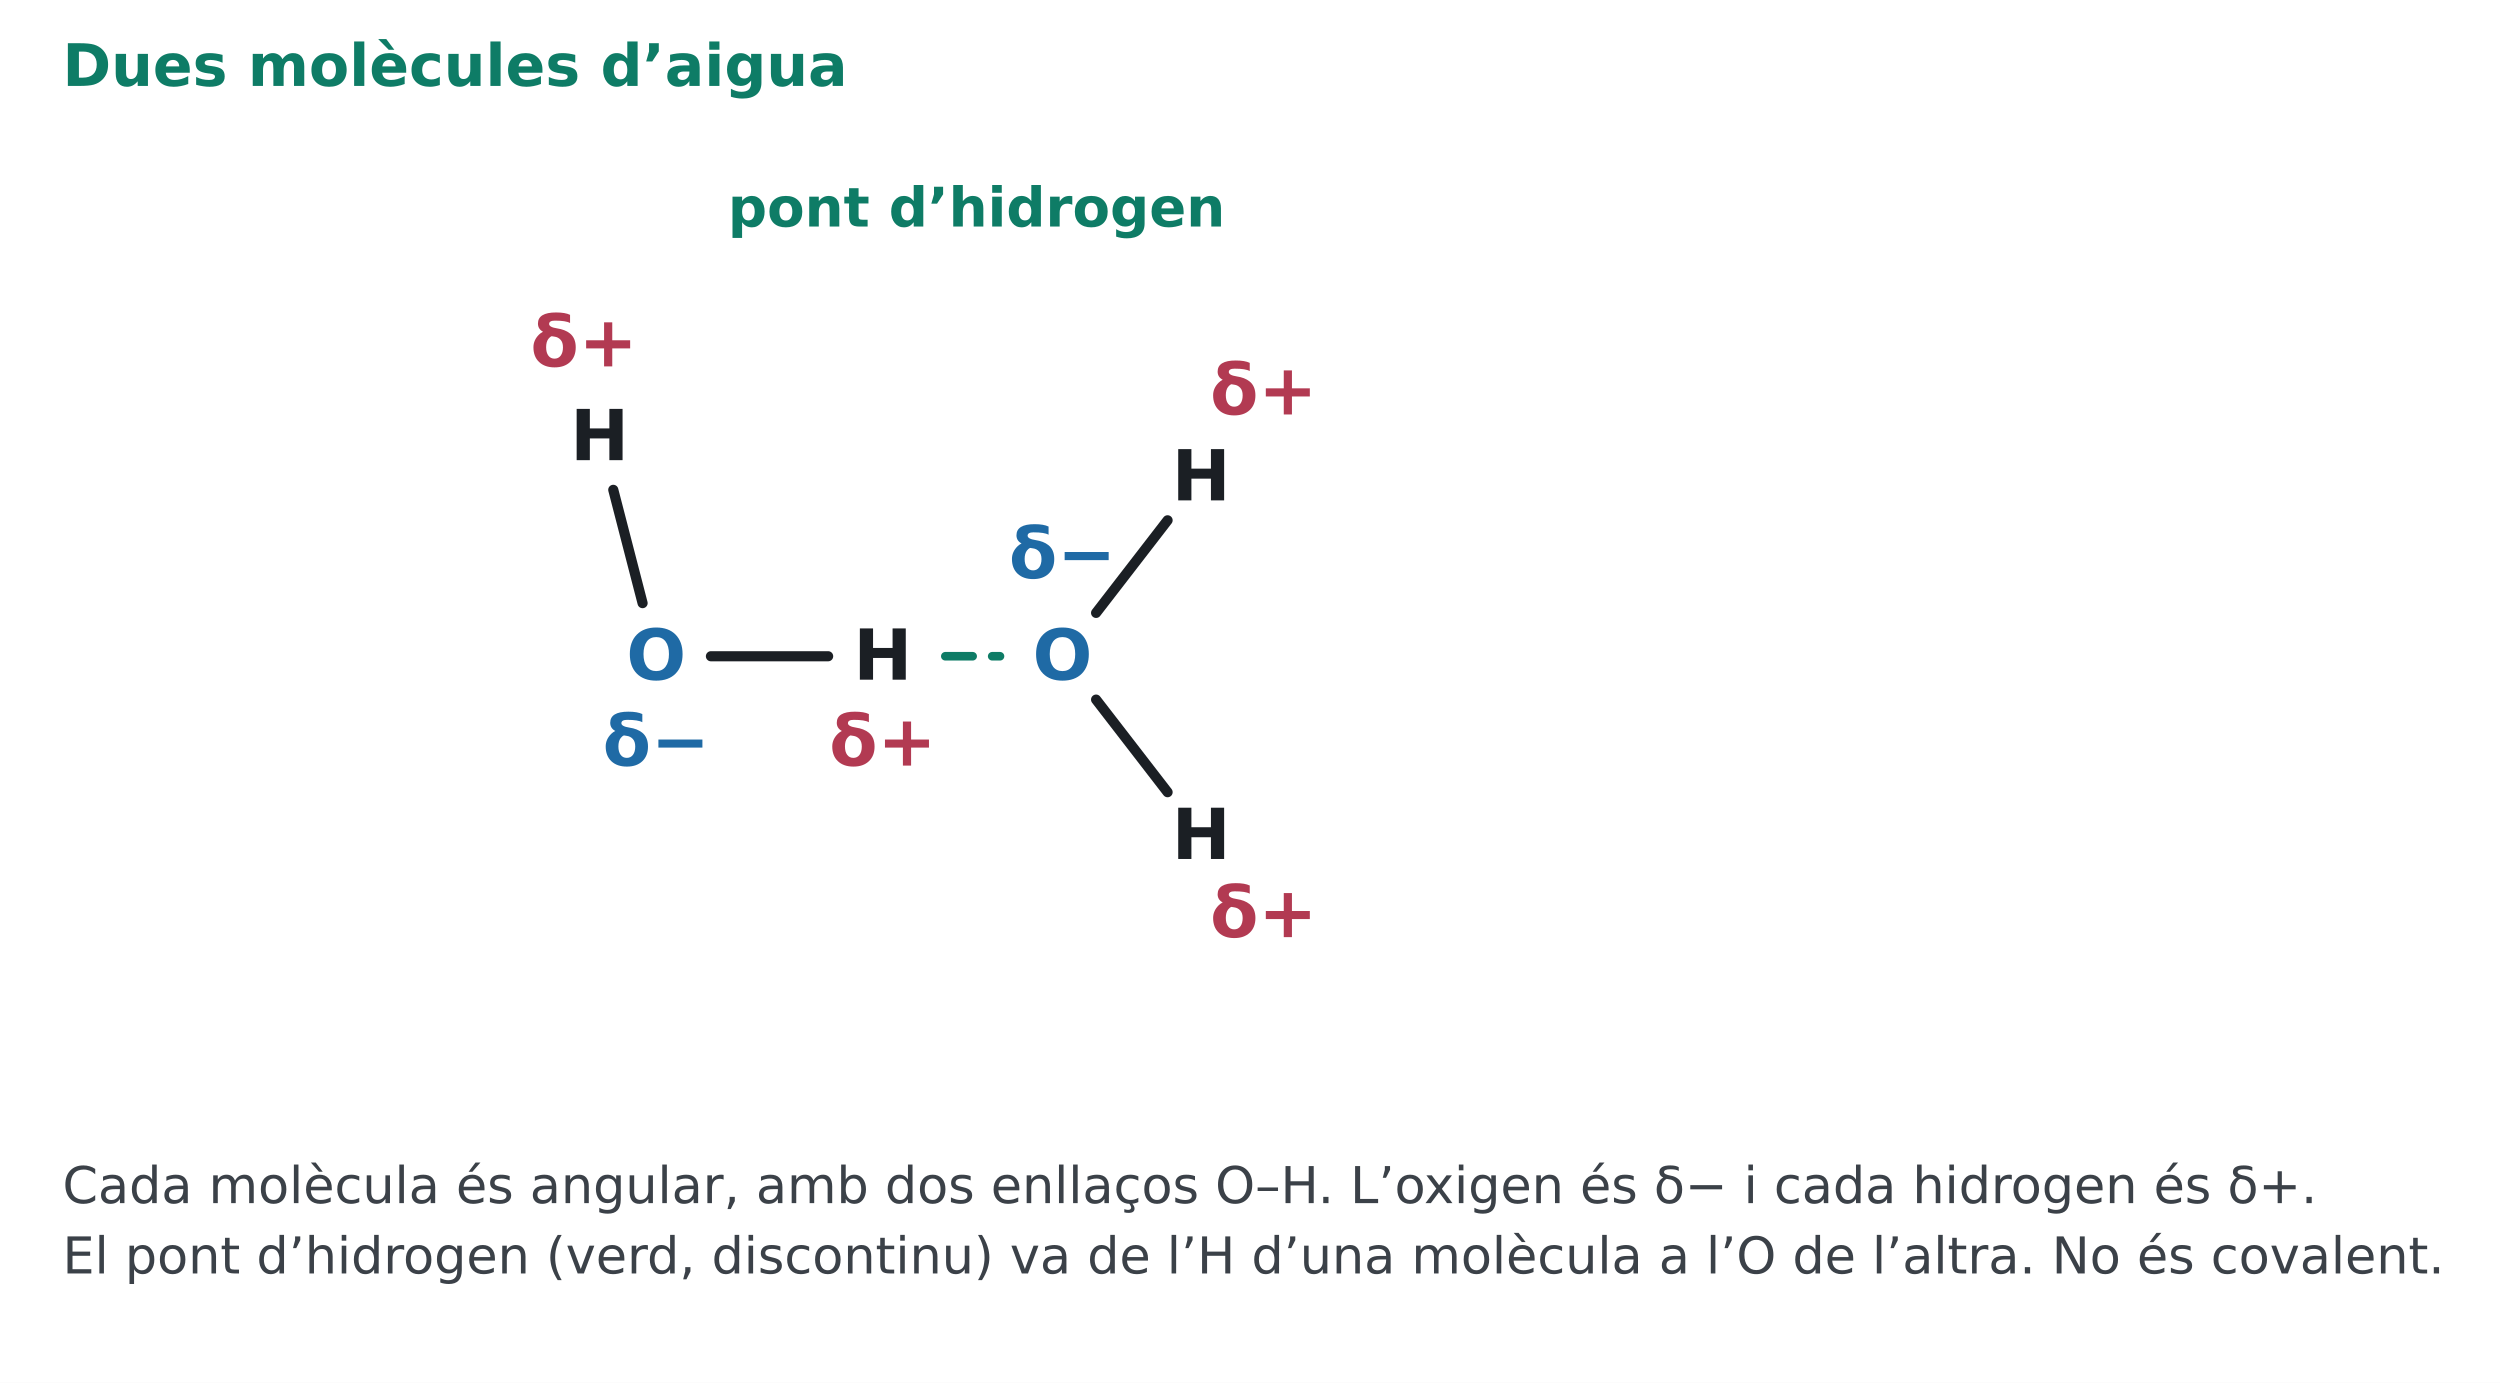
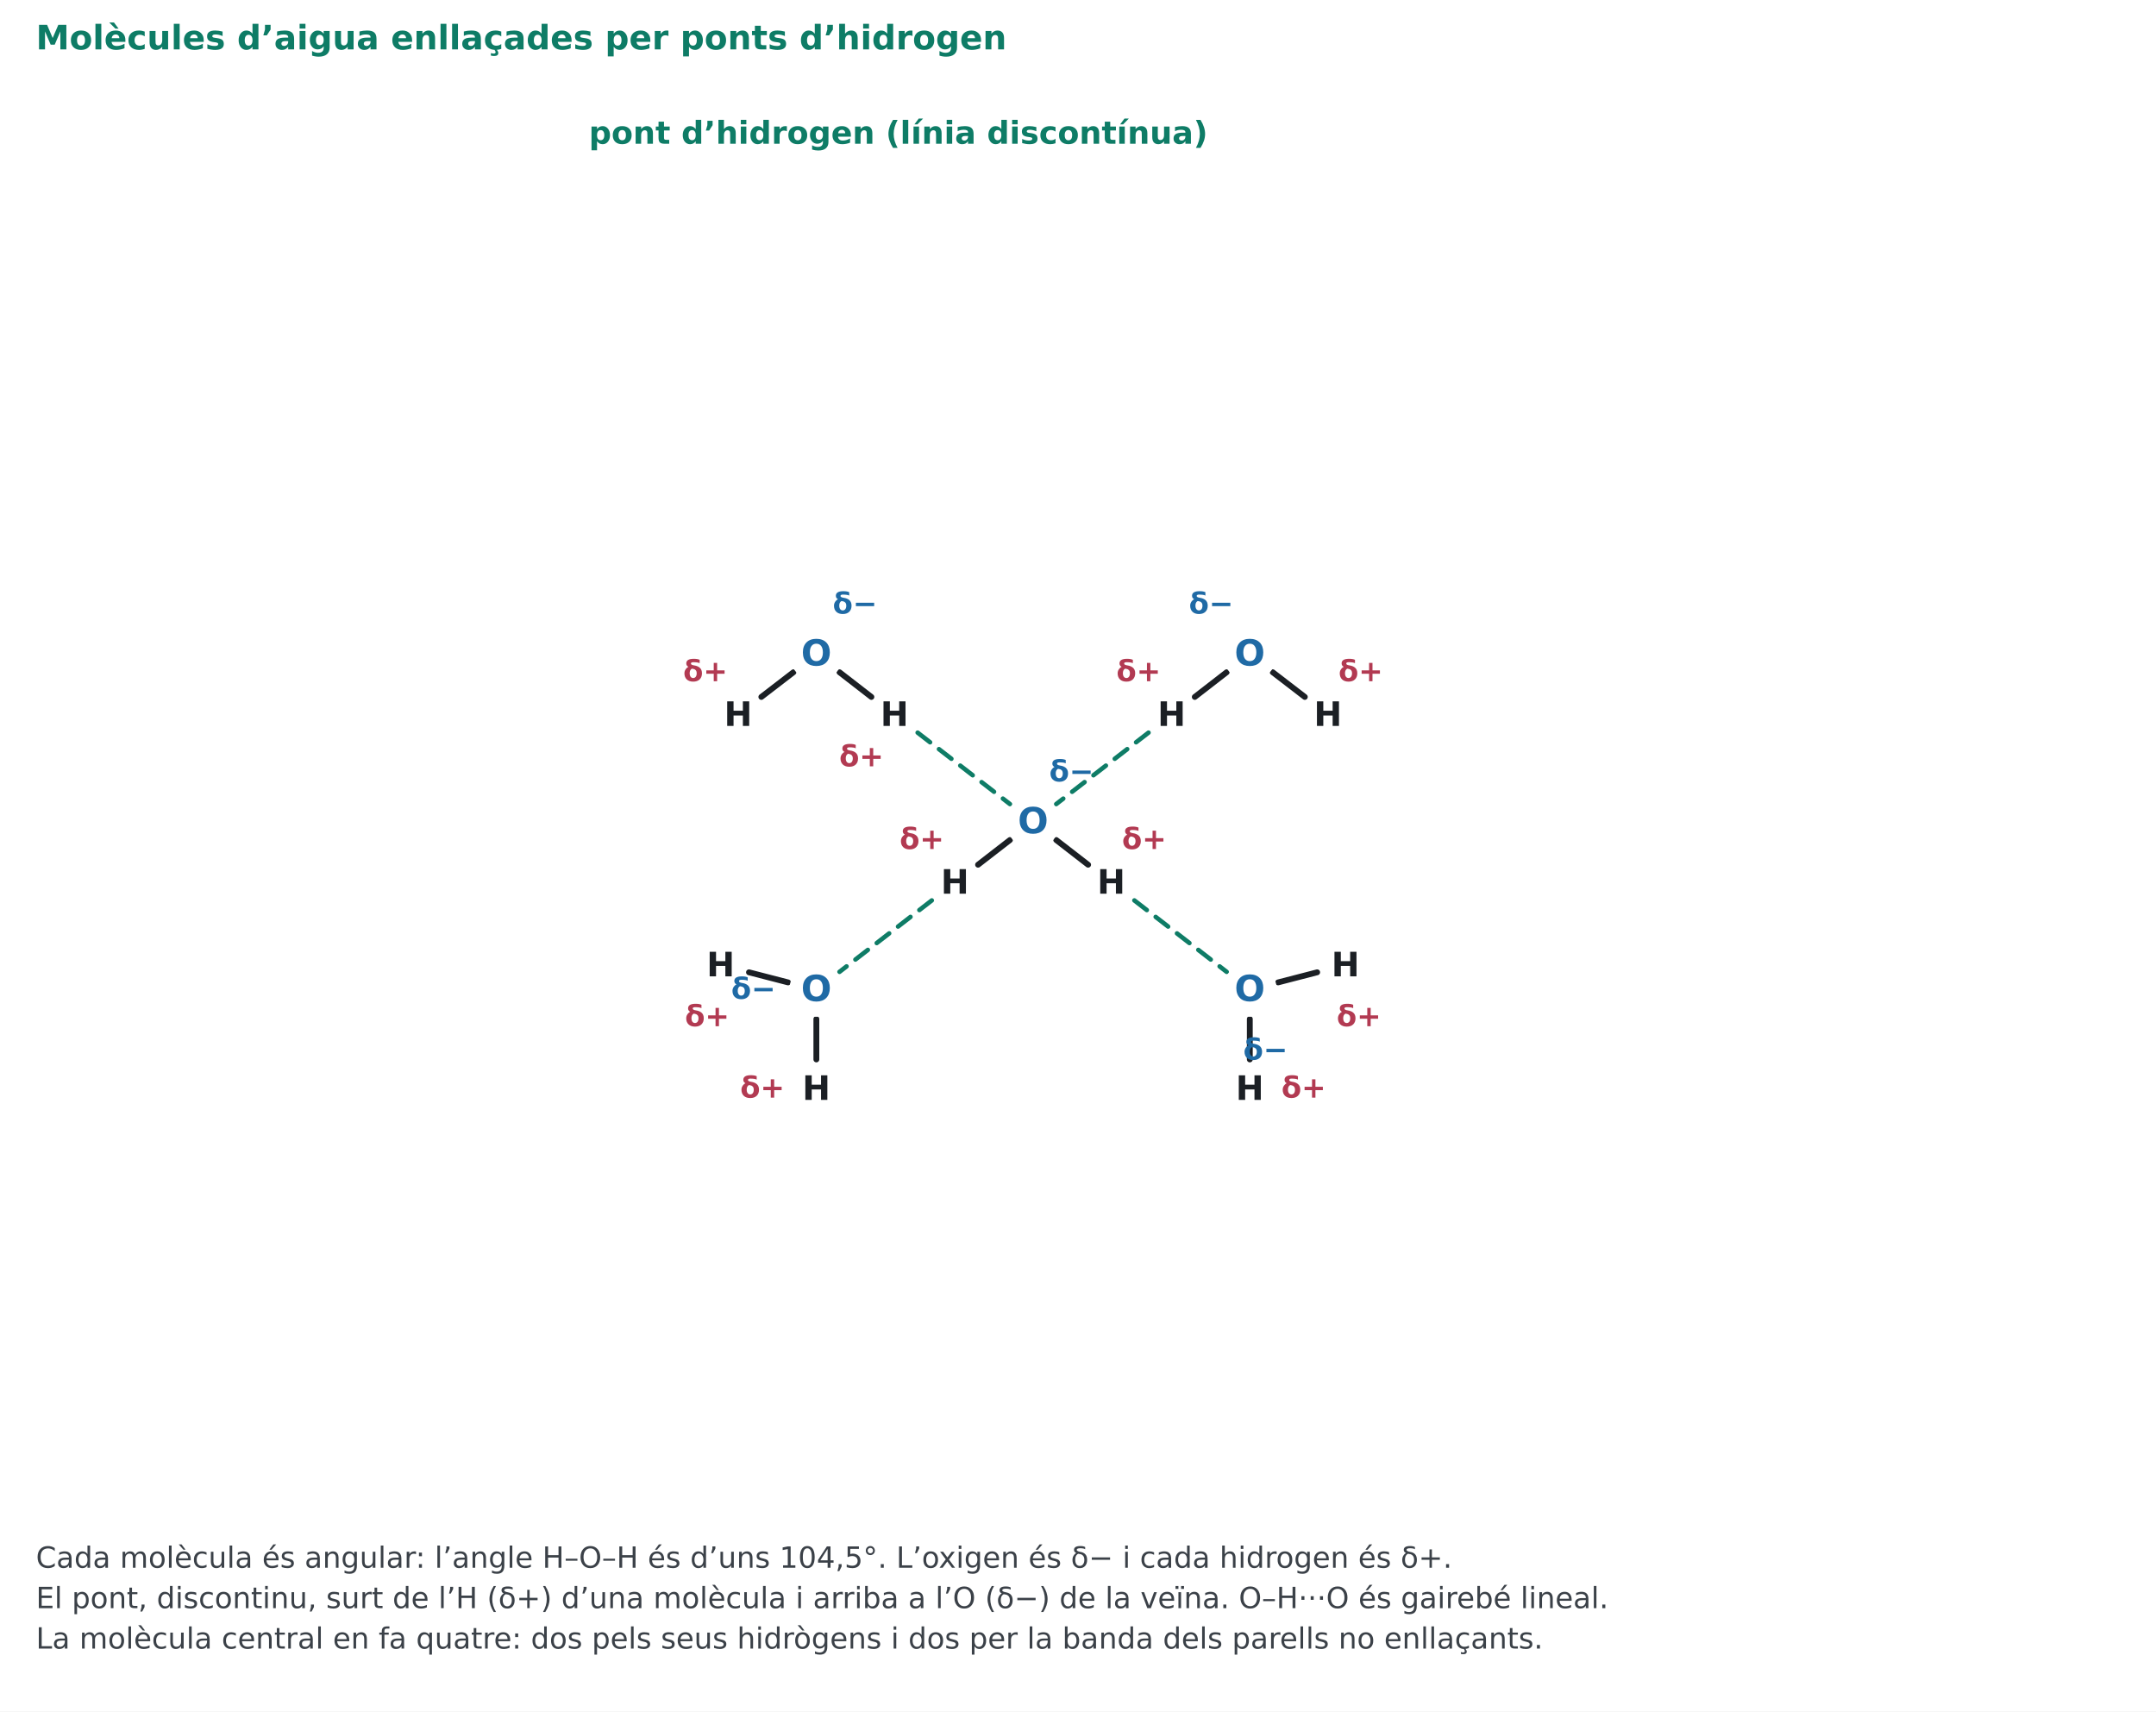
- <svg xmlns="http://www.w3.org/2000/svg" viewBox="0 0 640 354" font-family="DejaVu Sans, Liberation Sans, Arial, sans-serif">
-   <rect width="640" height="354" fill="#fff" />
-   <text x="16" y="22" font-size="15" font-weight="700" fill="#0E7C66">Dues molècules d’aigua</text>
+ <svg xmlns="http://www.w3.org/2000/svg" viewBox="0 0 960 762" font-family="DejaVu Sans, Liberation Sans, Arial, sans-serif">
+   <rect width="960" height="762" fill="#fff" />
+   <text x="16" y="22" font-size="15" font-weight="700" fill="#0E7C66">Molècules d’aigua enllaçades per ponts d’hidrogen</text>
  <g transform="translate(0,36)">
-     <line x1="182.0" y1="132.0" x2="212.0" y2="132.0" stroke="#1b1f24" stroke-width="2.6" stroke-linecap="round" />
-     <line x1="164.5" y1="118.4" x2="157.0" y2="89.4" stroke="#1b1f24" stroke-width="2.6" stroke-linecap="round" />
-     <line x1="280.6" y1="120.9" x2="298.9" y2="97.2" stroke="#1b1f24" stroke-width="2.6" stroke-linecap="round" />
-     <line x1="280.6" y1="143.1" x2="298.9" y2="166.8" stroke="#1b1f24" stroke-width="2.6" stroke-linecap="round" />
-     <line x1="242.0" y1="132.0" x2="256.0" y2="132.0" stroke="#0E7C66" stroke-width="2.2" stroke-linecap="round" stroke-dasharray="7 5" />
-     <text x="168.0" y="138.0" text-anchor="middle" font-size="18" font-weight="700" fill="#1F6AA5">O</text>
-     <text x="272.0" y="138.0" text-anchor="middle" font-size="18" font-weight="700" fill="#1F6AA5">O</text>
-     <text x="226.0" y="138.0" text-anchor="middle" font-size="18" font-weight="700" fill="#1b1f24">H</text>
-     <text x="153.5" y="81.8" text-anchor="middle" font-size="18" font-weight="700" fill="#1b1f24">H</text>
-     <text x="307.5" y="92.1" text-anchor="middle" font-size="18" font-weight="700" fill="#1b1f24">H</text>
-     <text x="307.5" y="183.9" text-anchor="middle" font-size="18" font-weight="700" fill="#1b1f24">H</text>
-     <text x="168.0" y="160.0" text-anchor="middle" font-size="18" font-weight="700" fill="#1F6AA5">δ−</text>
-     <text x="272.0" y="112.0" text-anchor="middle" font-size="18" font-weight="700" fill="#1F6AA5">δ−</text>
-     <text x="226.0" y="160.0" text-anchor="middle" font-size="18" font-weight="700" fill="#B23A52">δ+</text>
-     <text x="149.5" y="57.8" text-anchor="middle" font-size="18" font-weight="700" fill="#B23A52">δ+</text>
-     <text x="323.5" y="70.1" text-anchor="middle" font-size="18" font-weight="700" fill="#B23A52">δ+</text>
-     <text x="323.5" y="203.9" text-anchor="middle" font-size="18" font-weight="700" fill="#B23A52">δ+</text>
-     <text x="250" y="22" text-anchor="middle" font-size="14" font-weight="700" fill="#0E7C66">pont d’hidrogen</text>
+     <line x1="505.1" y1="364.9" x2="546.2" y2="396.7" stroke="#0E7C66" stroke-width="2.0" stroke-linecap="round" stroke-dasharray="7 5" />
+     <line x1="414.9" y1="364.9" x2="373.8" y2="396.7" stroke="#0E7C66" stroke-width="2.0" stroke-linecap="round" stroke-dasharray="7 5" />
+     <line x1="408.6" y1="290.2" x2="449.7" y2="322.0" stroke="#0E7C66" stroke-width="2.0" stroke-linecap="round" stroke-dasharray="7 5" />
+     <line x1="511.4" y1="290.2" x2="470.3" y2="322.0" stroke="#0E7C66" stroke-width="2.0" stroke-linecap="round" stroke-dasharray="7 5" />
+     <line x1="470.3" y1="338.0" x2="484.5" y2="349.0" stroke="#1b1f24" stroke-width="2.6" stroke-linecap="round" />
+     <line x1="449.7" y1="338.0" x2="435.5" y2="349.0" stroke="#1b1f24" stroke-width="2.6" stroke-linecap="round" />
+     <line x1="569.1" y1="401.4" x2="586.5" y2="396.9" stroke="#1b1f24" stroke-width="2.6" stroke-linecap="round" />
+     <line x1="556.5" y1="417.7" x2="556.5" y2="435.7" stroke="#1b1f24" stroke-width="2.6" stroke-linecap="round" />
+     <line x1="363.5" y1="417.7" x2="363.5" y2="435.7" stroke="#1b1f24" stroke-width="2.6" stroke-linecap="round" />
+     <line x1="350.9" y1="401.4" x2="333.5" y2="396.9" stroke="#1b1f24" stroke-width="2.6" stroke-linecap="round" />
+     <line x1="373.8" y1="263.3" x2="388.0" y2="274.3" stroke="#1b1f24" stroke-width="2.6" stroke-linecap="round" />
+     <line x1="353.3" y1="263.3" x2="339.0" y2="274.3" stroke="#1b1f24" stroke-width="2.6" stroke-linecap="round" />
+     <line x1="546.2" y1="263.3" x2="532.0" y2="274.3" stroke="#1b1f24" stroke-width="2.6" stroke-linecap="round" />
+     <line x1="566.7" y1="263.3" x2="581.0" y2="274.3" stroke="#1b1f24" stroke-width="2.6" stroke-linecap="round" />
+     <circle cx="460.0" cy="330.0" r="12" fill="#fff" />
+     <text x="460.0" y="335.0" text-anchor="middle" font-size="16" font-weight="700" fill="#1F6AA5">O</text>
+     <circle cx="494.8" cy="356.9" r="10" fill="#fff" />
+     <text x="494.8" y="361.9" text-anchor="middle" font-size="15" font-weight="700" fill="#1b1f24">H</text>
+     <circle cx="425.2" cy="356.9" r="10" fill="#fff" />
+     <text x="425.2" y="361.9" text-anchor="middle" font-size="15" font-weight="700" fill="#1b1f24">H</text>
+     <text x="477.1" y="311.9" text-anchor="middle" font-size="13" font-weight="700" fill="#1F6AA5">δ−</text>
+     <text x="509.5" y="342.0" text-anchor="middle" font-size="13" font-weight="700" fill="#B23A52">δ+</text>
+     <text x="410.5" y="342.0" text-anchor="middle" font-size="13" font-weight="700" fill="#B23A52">δ+</text>
+     <circle cx="556.5" cy="404.7" r="12" fill="#fff" />
+     <text x="556.5" y="409.7" text-anchor="middle" font-size="16" font-weight="700" fill="#1F6AA5">O</text>
+     <circle cx="599.1" cy="393.7" r="10" fill="#fff" />
+     <text x="599.1" y="398.7" text-anchor="middle" font-size="15" font-weight="700" fill="#1b1f24">H</text>
+     <circle cx="556.5" cy="448.7" r="10" fill="#fff" />
+     <text x="556.5" y="453.7" text-anchor="middle" font-size="15" font-weight="700" fill="#1b1f24">H</text>
+     <text x="563.5" y="435.8" text-anchor="middle" font-size="13" font-weight="700" fill="#1F6AA5">δ−</text>
+     <text x="605.1" y="420.9" text-anchor="middle" font-size="13" font-weight="700" fill="#B23A52">δ+</text>
+     <text x="580.5" y="452.7" text-anchor="middle" font-size="13" font-weight="700" fill="#B23A52">δ+</text>
+     <circle cx="363.5" cy="404.7" r="12" fill="#fff" />
+     <text x="363.5" y="409.7" text-anchor="middle" font-size="16" font-weight="700" fill="#1F6AA5">O</text>
+     <circle cx="363.5" cy="448.7" r="10" fill="#fff" />
+     <text x="363.5" y="453.7" text-anchor="middle" font-size="15" font-weight="700" fill="#1b1f24">H</text>
+     <circle cx="320.9" cy="393.7" r="10" fill="#fff" />
+     <text x="320.9" y="398.7" text-anchor="middle" font-size="15" font-weight="700" fill="#1b1f24">H</text>
+     <text x="335.5" y="408.7" text-anchor="middle" font-size="13" font-weight="700" fill="#1F6AA5">δ−</text>
+     <text x="339.5" y="452.7" text-anchor="middle" font-size="13" font-weight="700" fill="#B23A52">δ+</text>
+     <text x="314.9" y="420.9" text-anchor="middle" font-size="13" font-weight="700" fill="#B23A52">δ+</text>
+     <circle cx="363.5" cy="255.3" r="12" fill="#fff" />
+     <text x="363.5" y="260.3" text-anchor="middle" font-size="16" font-weight="700" fill="#1F6AA5">O</text>
+     <circle cx="398.3" cy="282.2" r="10" fill="#fff" />
+     <text x="398.3" y="287.2" text-anchor="middle" font-size="15" font-weight="700" fill="#1b1f24">H</text>
+     <circle cx="328.7" cy="282.2" r="10" fill="#fff" />
+     <text x="328.7" y="287.2" text-anchor="middle" font-size="15" font-weight="700" fill="#1b1f24">H</text>
+     <text x="380.7" y="237.2" text-anchor="middle" font-size="13" font-weight="700" fill="#1F6AA5">δ−</text>
+     <text x="383.6" y="305.2" text-anchor="middle" font-size="13" font-weight="700" fill="#B23A52">δ+</text>
+     <text x="314.1" y="267.3" text-anchor="middle" font-size="13" font-weight="700" fill="#B23A52">δ+</text>
+     <circle cx="556.5" cy="255.3" r="12" fill="#fff" />
+     <text x="556.5" y="260.3" text-anchor="middle" font-size="16" font-weight="700" fill="#1F6AA5">O</text>
+     <circle cx="521.7" cy="282.2" r="10" fill="#fff" />
+     <text x="521.7" y="287.2" text-anchor="middle" font-size="15" font-weight="700" fill="#1b1f24">H</text>
+     <circle cx="591.3" cy="282.2" r="10" fill="#fff" />
+     <text x="591.3" y="287.2" text-anchor="middle" font-size="15" font-weight="700" fill="#1b1f24">H</text>
+     <text x="539.3" y="237.2" text-anchor="middle" font-size="13" font-weight="700" fill="#1F6AA5">δ−</text>
+     <text x="507.0" y="267.3" text-anchor="middle" font-size="13" font-weight="700" fill="#B23A52">δ+</text>
+     <text x="605.9" y="267.3" text-anchor="middle" font-size="13" font-weight="700" fill="#B23A52">δ+</text>
+     <text x="400" y="28" text-anchor="middle" font-size="14" font-weight="700" fill="#0E7C66">pont d’hidrogen (línia discontínua)</text>
  </g>
-   <text x="16" y="308" font-size="13" fill="#3b4148" font-family="DejaVu Sans, Liberation Sans, Arial, sans-serif">Cada molècula és angular, amb dos enllaços O–H. L’oxigen és δ− i cada hidrogen és δ+.</text>
-   <text x="16" y="326" font-size="13" fill="#3b4148" font-family="DejaVu Sans, Liberation Sans, Arial, sans-serif">El pont d’hidrogen (verd, discontinu) va de l’H d’una molècula a l’O de l’altra. No és covalent.</text>
+   <text x="16" y="698" font-size="13" fill="#3b4148" font-family="DejaVu Sans, Liberation Sans, Arial, sans-serif">Cada molècula és angular: l’angle H–O–H és d’uns 104,5°. L’oxigen és δ− i cada hidrogen és δ+.</text>
+   <text x="16" y="716" font-size="13" fill="#3b4148" font-family="DejaVu Sans, Liberation Sans, Arial, sans-serif">El pont, discontinu, surt de l’H (δ+) d’una molècula i arriba a l’O (δ−) de la veïna. O–H···O és gairebé lineal.</text>
+   <text x="16" y="734" font-size="13" fill="#3b4148" font-family="DejaVu Sans, Liberation Sans, Arial, sans-serif">La molècula central en fa quatre: dos pels seus hidrògens i dos per la banda dels parells no enllaçants.</text>
</svg>
